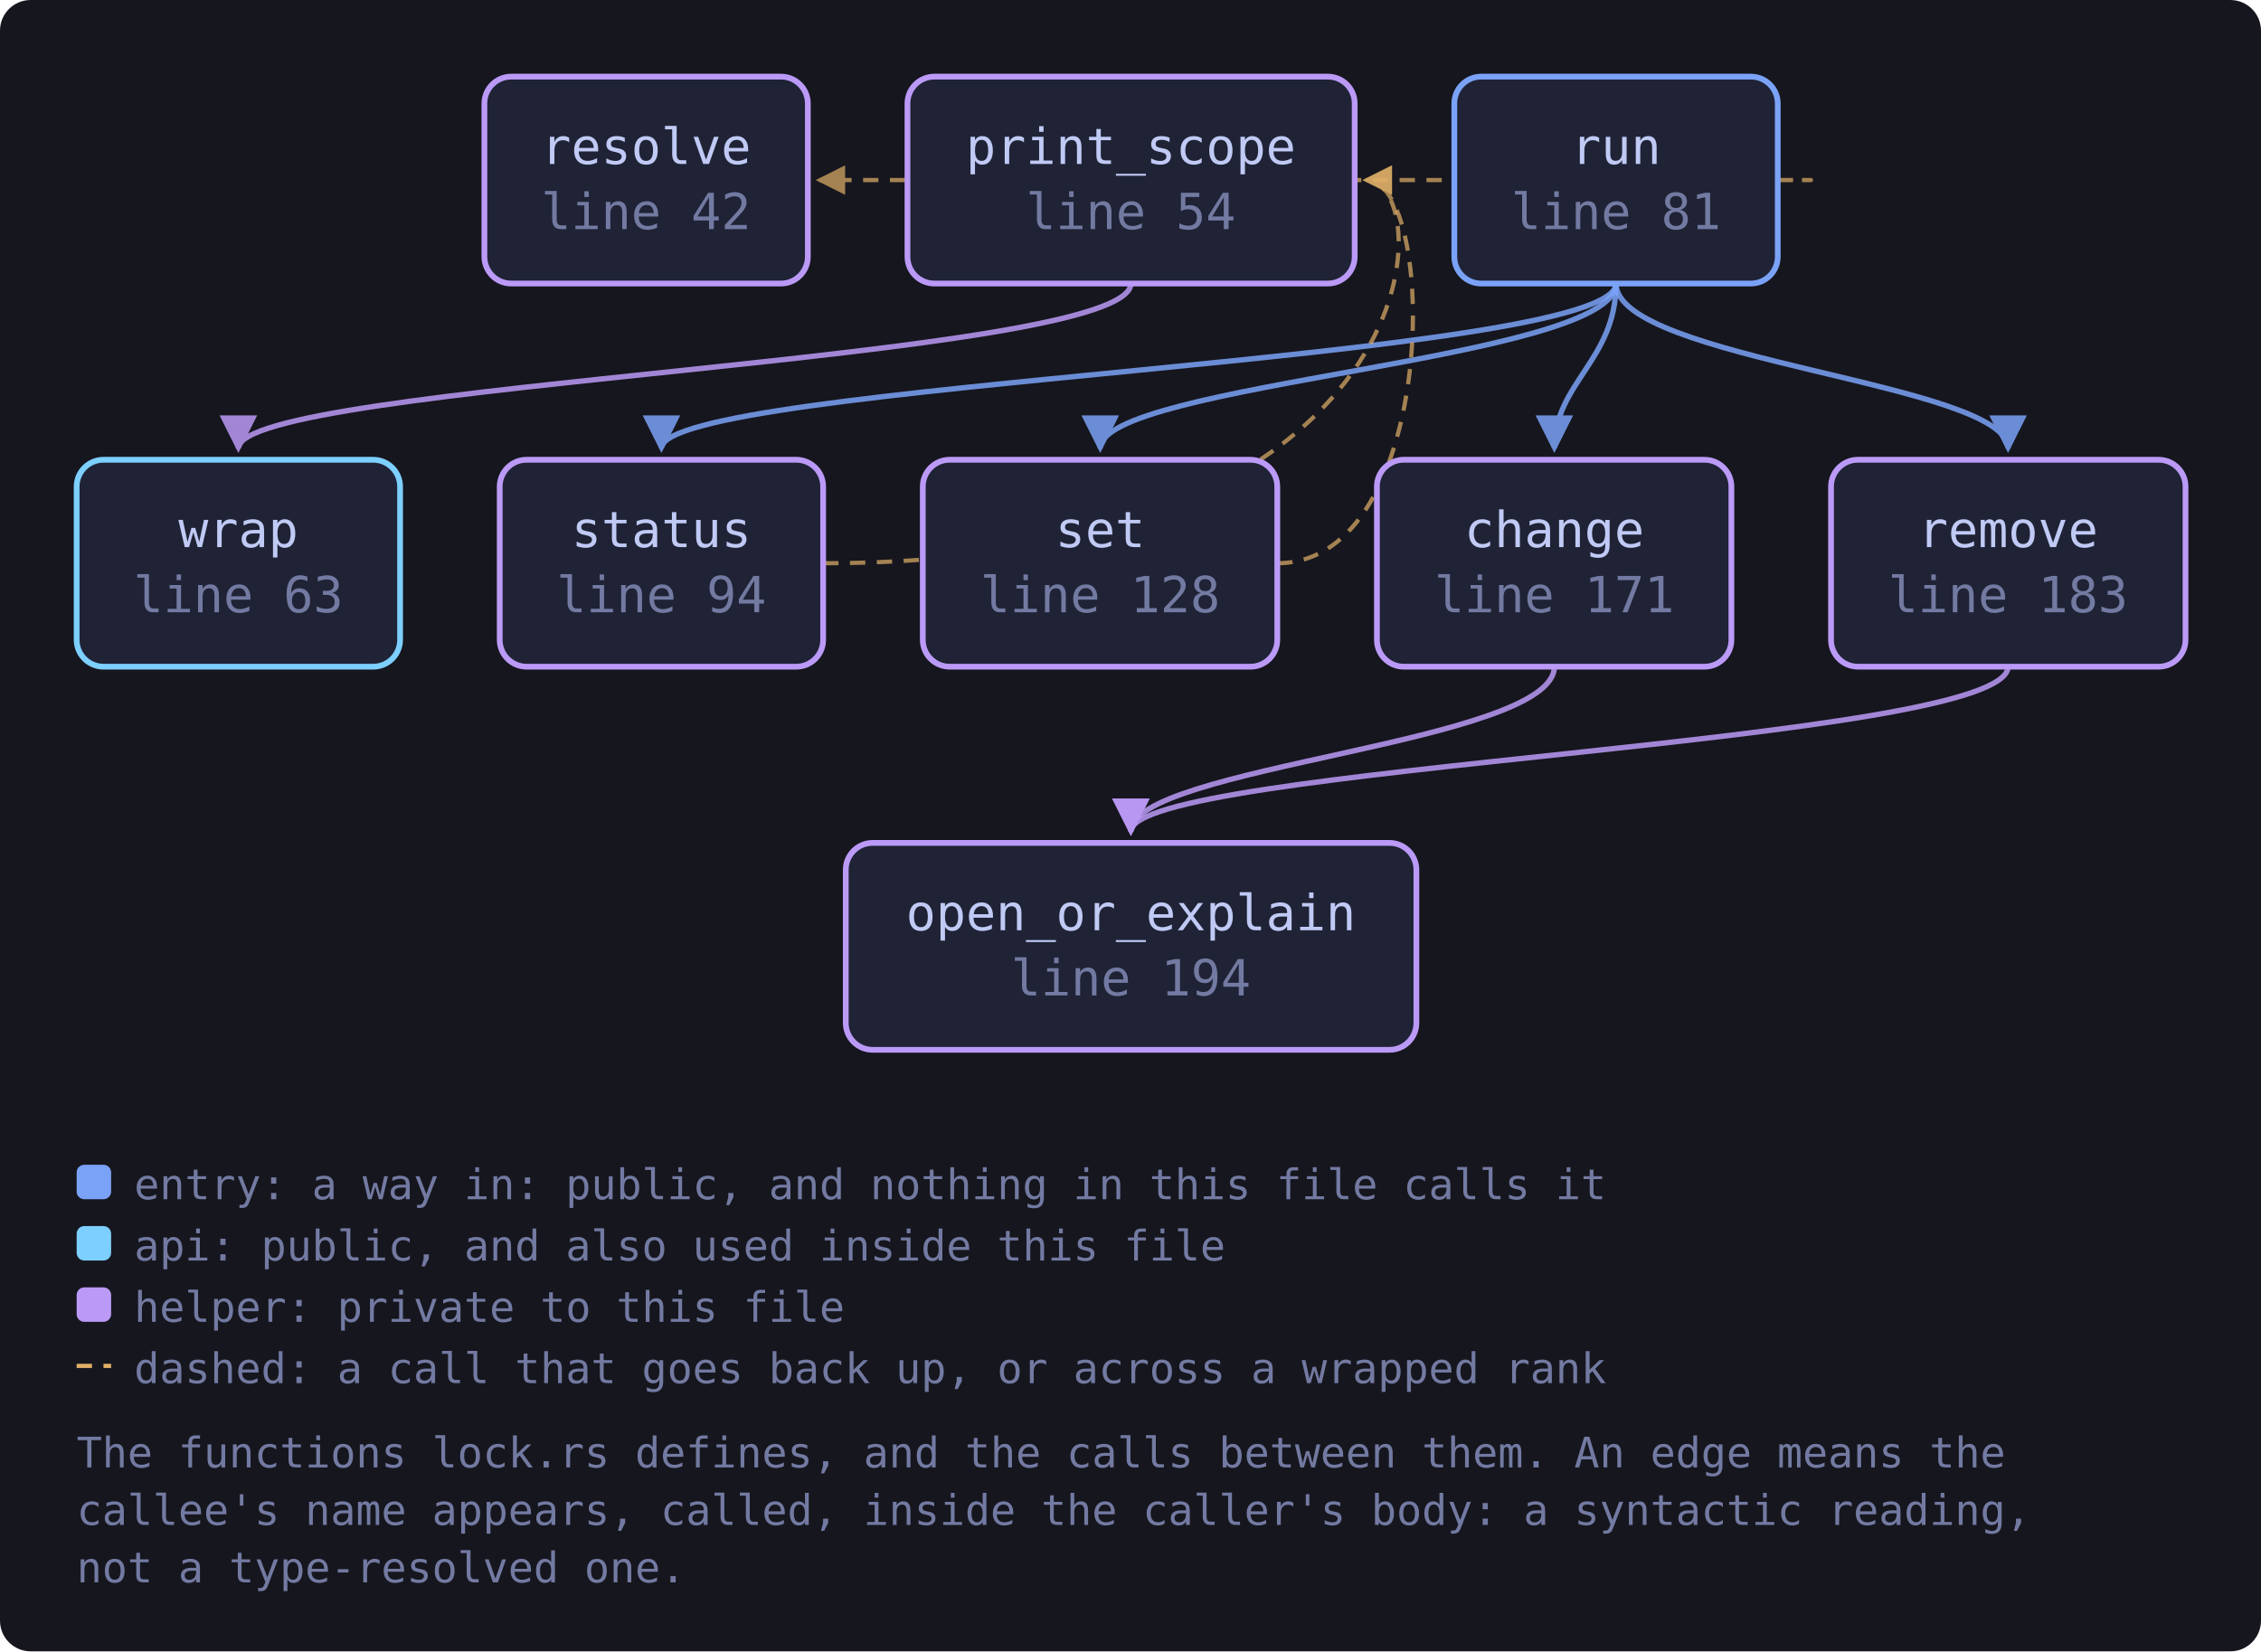
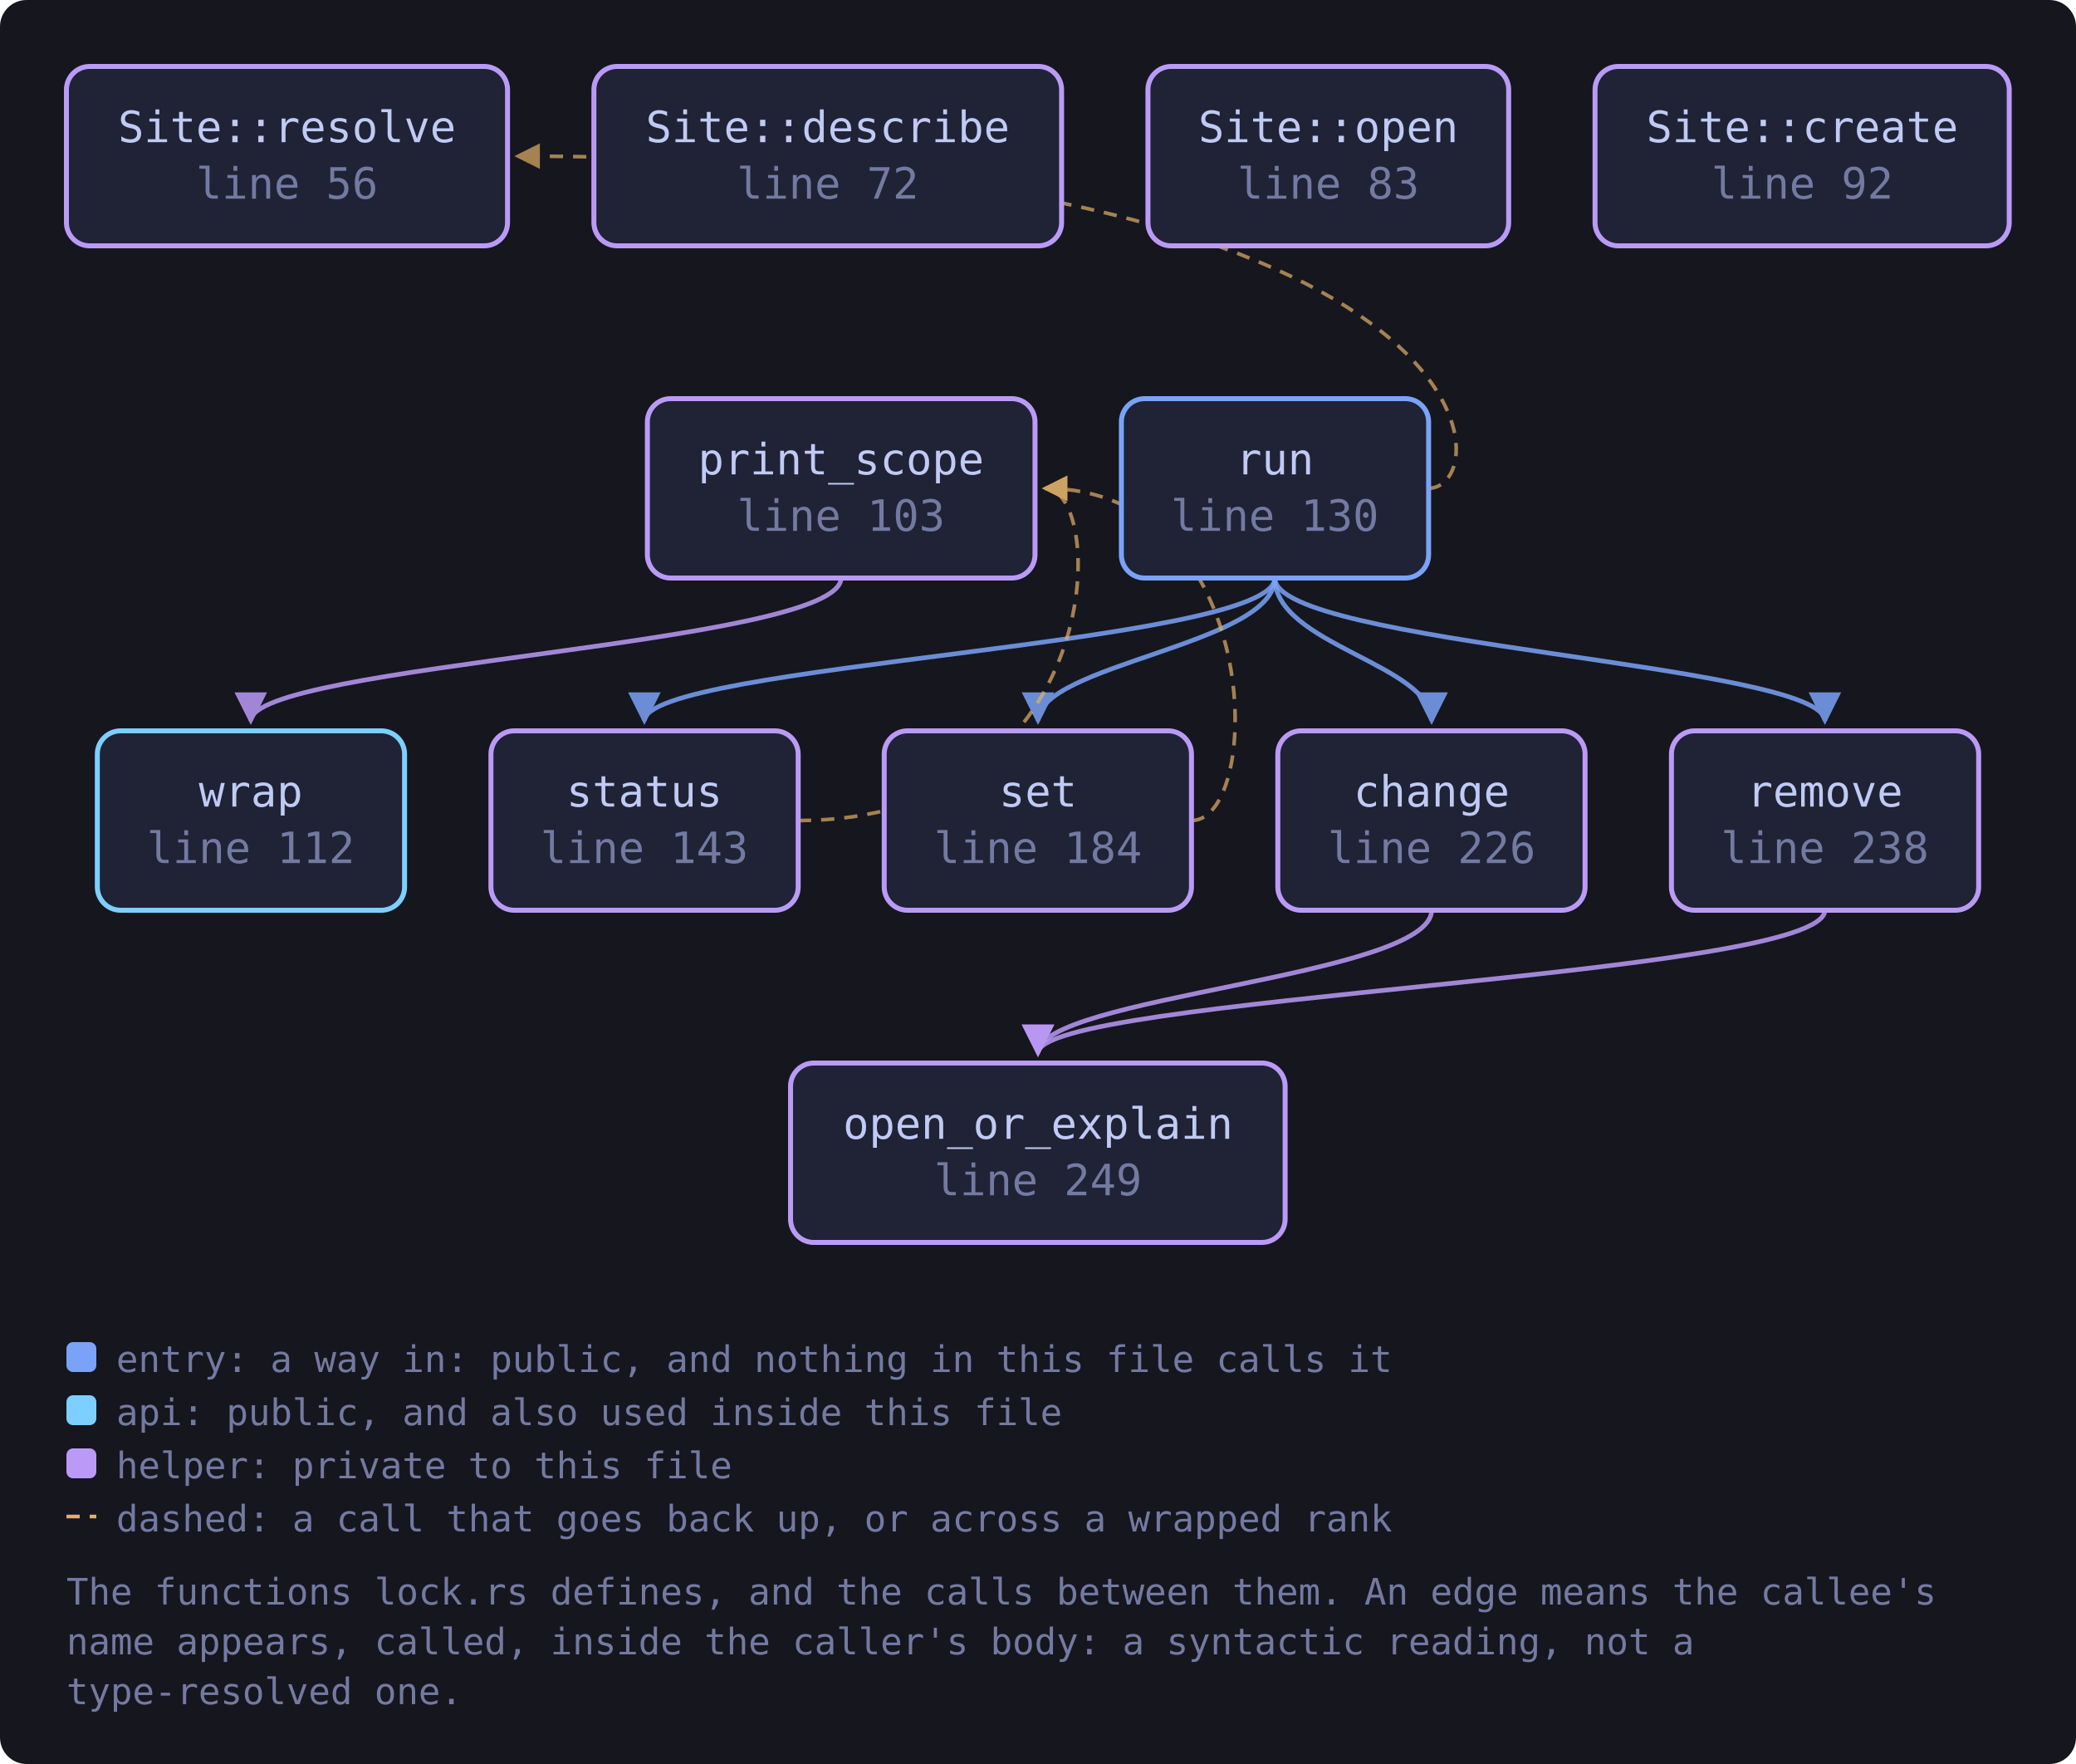
- <svg xmlns="http://www.w3.org/2000/svg" viewBox="0 0 590 431" width="590" height="431" style="max-width:100%;height:auto" role="img" aria-label="flowchart">
+ <svg xmlns="http://www.w3.org/2000/svg" viewBox="0 0 625 531" width="625" height="531" style="max-width:100%;height:auto" role="img" aria-label="flowchart">
  <defs>
    <marker id="a-muted" viewBox="0 0 8 8" refX="7" refY="4" markerWidth="7" markerHeight="7" orient="auto-start-reverse">
      <path d="M0 0 L8 4 L0 8 z" fill="var(--muted, #737aa2)" />
    </marker>
    <marker id="a-warn" viewBox="0 0 8 8" refX="7" refY="4" markerWidth="7" markerHeight="7" orient="auto-start-reverse">
      <path d="M0 0 L8 4 L0 8 z" fill="var(--warn, #e0af68)" />
    </marker>
    <marker id="a-accent" viewBox="0 0 8 8" refX="7" refY="4" markerWidth="7" markerHeight="7" orient="auto-start-reverse">
      <path d="M0 0 L8 4 L0 8 z" fill="var(--accent, #7aa2f7)" />
    </marker>
    <marker id="a-cyan" viewBox="0 0 8 8" refX="7" refY="4" markerWidth="7" markerHeight="7" orient="auto-start-reverse">
      <path d="M0 0 L8 4 L0 8 z" fill="var(--cyan, #7dcfff)" />
    </marker>
    <marker id="a-accent-2" viewBox="0 0 8 8" refX="7" refY="4" markerWidth="7" markerHeight="7" orient="auto-start-reverse">
      <path d="M0 0 L8 4 L0 8 z" fill="var(--accent-2, #bb9af7)" />
    </marker>
  </defs>
-   <rect x="0" y="0" width="590" height="431" fill="var(--bg-inset, #16161e)" rx="8" />
-   <path d="M405.6 174.0 C 405.6 194.0, 295.1 200.0, 295.1 217.0" fill="none" stroke="var(--accent-2, #bb9af7)" stroke-width="1.4" opacity="0.85" marker-end="url(#a-accent-2)" />
-   <path d="M295.1 74.0 C 295.1 94.0, 62.2 100.0, 62.2 117.0" fill="none" stroke="var(--accent-2, #bb9af7)" stroke-width="1.4" opacity="0.85" marker-end="url(#a-accent-2)" />
-   <path d="M524.0 174.0 C 524.0 194.0, 295.1 200.0, 295.1 217.0" fill="none" stroke="var(--accent-2, #bb9af7)" stroke-width="1.4" opacity="0.85" marker-end="url(#a-accent-2)" />
-   <path d="M421.7 74.0 C 421.7 94.0, 405.6 100.0, 405.6 117.0" fill="none" stroke="var(--accent, #7aa2f7)" stroke-width="1.4" opacity="0.85" marker-end="url(#a-accent)" />
-   <path d="M421.7 74.0 C 421.7 94.0, 524.0 100.0, 524.0 117.0" fill="none" stroke="var(--accent, #7aa2f7)" stroke-width="1.4" opacity="0.85" marker-end="url(#a-accent)" />
-   <path d="M463.9 47.0 C 485.9 47.0, 485.9 47.0, 213.8 47.0" fill="none" stroke="var(--warn, #e0af68)" stroke-width="1.1" opacity="0.7" stroke-dasharray="4 3" marker-end="url(#a-warn)" />
-   <path d="M421.7 74.0 C 421.7 94.0, 287.1 100.0, 287.1 117.0" fill="none" stroke="var(--accent, #7aa2f7)" stroke-width="1.4" opacity="0.85" marker-end="url(#a-accent)" />
-   <path d="M421.7 74.0 C 421.7 94.0, 172.6 100.0, 172.6 117.0" fill="none" stroke="var(--accent, #7aa2f7)" stroke-width="1.4" opacity="0.85" marker-end="url(#a-accent)" />
-   <path d="M333.3 147.0 C 375.5 147.0, 375.5 47.0, 356.5 47.0" fill="none" stroke="var(--warn, #e0af68)" stroke-width="1.1" opacity="0.7" stroke-dasharray="4 3" marker-end="url(#a-warn)" />
-   <path d="M214.8 147.0 C 375.5 147.0, 375.5 47.0, 356.5 47.0" fill="none" stroke="var(--warn, #e0af68)" stroke-width="1.1" opacity="0.7" stroke-dasharray="4 3" marker-end="url(#a-warn)" />
-   <a href="https://github.com/tilas01/veilvoice/blob/main/crates/veilvoice-cli/src/lock.rs#L42" target="_blank" rel="noopener noreferrer">
-     <rect x="126.4" y="20.0" width="84.4" height="54.0" rx="7" fill="var(--bg-soft, #1f2335)" stroke="var(--accent-2, #bb9af7)" stroke-width="1.5" />
-     <text x="168.6" y="42.8" font-family="ui-monospace, SFMono-Regular, Menlo, Consolas, monospace" font-size="13" fill="var(--fg, #c0caf5)" text-anchor="middle">resolve</text>
-     <text x="168.6" y="59.8" font-family="ui-monospace, SFMono-Regular, Menlo, Consolas, monospace" font-size="13" fill="var(--muted, #737aa2)" text-anchor="middle">line 42</text>
+   <rect x="0" y="0" width="625" height="531" fill="var(--bg-inset, #16161e)" rx="8" />
+   <path d="M431.0 274.0 C 431.0 294.0, 312.5 300.0, 312.5 317.0" fill="none" stroke="var(--accent-2, #bb9af7)" stroke-width="1.4" opacity="0.85" marker-end="url(#a-accent-2)" />
+   <path d="M253.2 174.0 C 253.2 194.0, 75.5 200.0, 75.5 217.0" fill="none" stroke="var(--accent-2, #bb9af7)" stroke-width="1.4" opacity="0.85" marker-end="url(#a-accent-2)" />
+   <path d="M549.4 274.0 C 549.4 294.0, 312.5 300.0, 312.5 317.0" fill="none" stroke="var(--accent-2, #bb9af7)" stroke-width="1.4" opacity="0.85" marker-end="url(#a-accent-2)" />
+   <path d="M383.8 174.0 C 383.8 194.0, 431.0 200.0, 431.0 217.0" fill="none" stroke="var(--accent, #7aa2f7)" stroke-width="1.4" opacity="0.85" marker-end="url(#a-accent)" />
+   <path d="M383.8 174.0 C 383.8 194.0, 549.4 200.0, 549.4 217.0" fill="none" stroke="var(--accent, #7aa2f7)" stroke-width="1.4" opacity="0.85" marker-end="url(#a-accent)" />
+   <path d="M430.0 147.0 C 452.0 147.0, 452.0 47.0, 155.8 47.0" fill="none" stroke="var(--warn, #e0af68)" stroke-width="1.1" opacity="0.7" stroke-dasharray="4 3" marker-end="url(#a-warn)" />
+   <path d="M383.8 174.0 C 383.8 194.0, 312.5 200.0, 312.5 217.0" fill="none" stroke="var(--accent, #7aa2f7)" stroke-width="1.4" opacity="0.85" marker-end="url(#a-accent)" />
+   <path d="M383.8 174.0 C 383.8 194.0, 194.0 200.0, 194.0 217.0" fill="none" stroke="var(--accent, #7aa2f7)" stroke-width="1.4" opacity="0.85" marker-end="url(#a-accent)" />
+   <path d="M358.7 247.0 C 380.7 247.0, 380.7 147.0, 314.6 147.0" fill="none" stroke="var(--warn, #e0af68)" stroke-width="1.1" opacity="0.7" stroke-dasharray="4 3" marker-end="url(#a-warn)" />
+   <path d="M240.2 247.0 C 333.6 247.0, 333.6 147.0, 314.6 147.0" fill="none" stroke="var(--warn, #e0af68)" stroke-width="1.1" opacity="0.7" stroke-dasharray="4 3" marker-end="url(#a-warn)" />
+   <a href="https://github.com/tilas01/veilvoice/blob/main/crates/veilvoice-cli/src/lock.rs#L56" target="_blank" rel="noopener noreferrer">
+     <rect x="20.0" y="20.0" width="132.8" height="54.0" rx="7" fill="var(--bg-soft, #1f2335)" stroke="var(--accent-2, #bb9af7)" stroke-width="1.5" />
+     <text x="86.4" y="42.8" font-family="ui-monospace, SFMono-Regular, Menlo, Consolas, monospace" font-size="13" fill="var(--fg, #c0caf5)" text-anchor="middle">Site::resolve</text>
+     <text x="86.4" y="59.8" font-family="ui-monospace, SFMono-Regular, Menlo, Consolas, monospace" font-size="13" fill="var(--muted, #737aa2)" text-anchor="middle">line 56</text>
  </a>
-   <a href="https://github.com/tilas01/veilvoice/blob/main/crates/veilvoice-cli/src/lock.rs#L54" target="_blank" rel="noopener noreferrer">
-     <rect x="236.8" y="20.0" width="116.7" height="54.0" rx="7" fill="var(--bg-soft, #1f2335)" stroke="var(--accent-2, #bb9af7)" stroke-width="1.5" />
-     <text x="295.1" y="42.8" font-family="ui-monospace, SFMono-Regular, Menlo, Consolas, monospace" font-size="13" fill="var(--fg, #c0caf5)" text-anchor="middle">print_scope</text>
-     <text x="295.1" y="59.8" font-family="ui-monospace, SFMono-Regular, Menlo, Consolas, monospace" font-size="13" fill="var(--muted, #737aa2)" text-anchor="middle">line 54</text>
+   <a href="https://github.com/tilas01/veilvoice/blob/main/crates/veilvoice-cli/src/lock.rs#L72" target="_blank" rel="noopener noreferrer">
+     <rect x="178.8" y="20.0" width="140.8" height="54.0" rx="7" fill="var(--bg-soft, #1f2335)" stroke="var(--accent-2, #bb9af7)" stroke-width="1.5" />
+     <text x="249.2" y="42.8" font-family="ui-monospace, SFMono-Regular, Menlo, Consolas, monospace" font-size="13" fill="var(--fg, #c0caf5)" text-anchor="middle">Site::describe</text>
+     <text x="249.2" y="59.8" font-family="ui-monospace, SFMono-Regular, Menlo, Consolas, monospace" font-size="13" fill="var(--muted, #737aa2)" text-anchor="middle">line 72</text>
  </a>
-   <a href="https://github.com/tilas01/veilvoice/blob/main/crates/veilvoice-cli/src/lock.rs#L63" target="_blank" rel="noopener noreferrer">
-     <rect x="20.0" y="120.0" width="84.4" height="54.0" rx="7" fill="var(--bg-soft, #1f2335)" stroke="var(--cyan, #7dcfff)" stroke-width="1.5" />
-     <text x="62.2" y="142.8" font-family="ui-monospace, SFMono-Regular, Menlo, Consolas, monospace" font-size="13" fill="var(--fg, #c0caf5)" text-anchor="middle">wrap</text>
-     <text x="62.2" y="159.8" font-family="ui-monospace, SFMono-Regular, Menlo, Consolas, monospace" font-size="13" fill="var(--muted, #737aa2)" text-anchor="middle">line 63</text>
+   <a href="https://github.com/tilas01/veilvoice/blob/main/crates/veilvoice-cli/src/lock.rs#L83" target="_blank" rel="noopener noreferrer">
+     <rect x="345.6" y="20.0" width="108.6" height="54.0" rx="7" fill="var(--bg-soft, #1f2335)" stroke="var(--accent-2, #bb9af7)" stroke-width="1.5" />
+     <text x="399.9" y="42.8" font-family="ui-monospace, SFMono-Regular, Menlo, Consolas, monospace" font-size="13" fill="var(--fg, #c0caf5)" text-anchor="middle">Site::open</text>
+     <text x="399.9" y="59.8" font-family="ui-monospace, SFMono-Regular, Menlo, Consolas, monospace" font-size="13" fill="var(--muted, #737aa2)" text-anchor="middle">line 83</text>
  </a>
-   <a href="https://github.com/tilas01/veilvoice/blob/main/crates/veilvoice-cli/src/lock.rs#L81" target="_blank" rel="noopener noreferrer">
-     <rect x="379.5" y="20.0" width="84.4" height="54.0" rx="7" fill="var(--bg-soft, #1f2335)" stroke="var(--accent, #7aa2f7)" stroke-width="1.5" />
-     <text x="421.7" y="42.8" font-family="ui-monospace, SFMono-Regular, Menlo, Consolas, monospace" font-size="13" fill="var(--fg, #c0caf5)" text-anchor="middle">run</text>
-     <text x="421.7" y="59.8" font-family="ui-monospace, SFMono-Regular, Menlo, Consolas, monospace" font-size="13" fill="var(--muted, #737aa2)" text-anchor="middle">line 81</text>
+   <a href="https://github.com/tilas01/veilvoice/blob/main/crates/veilvoice-cli/src/lock.rs#L92" target="_blank" rel="noopener noreferrer">
+     <rect x="480.2" y="20.0" width="124.7" height="54.0" rx="7" fill="var(--bg-soft, #1f2335)" stroke="var(--accent-2, #bb9af7)" stroke-width="1.5" />
+     <text x="542.6" y="42.8" font-family="ui-monospace, SFMono-Regular, Menlo, Consolas, monospace" font-size="13" fill="var(--fg, #c0caf5)" text-anchor="middle">Site::create</text>
+     <text x="542.6" y="59.8" font-family="ui-monospace, SFMono-Regular, Menlo, Consolas, monospace" font-size="13" fill="var(--muted, #737aa2)" text-anchor="middle">line 92</text>
  </a>
-   <a href="https://github.com/tilas01/veilvoice/blob/main/crates/veilvoice-cli/src/lock.rs#L94" target="_blank" rel="noopener noreferrer">
-     <rect x="130.4" y="120.0" width="84.4" height="54.0" rx="7" fill="var(--bg-soft, #1f2335)" stroke="var(--accent-2, #bb9af7)" stroke-width="1.5" />
-     <text x="172.6" y="142.8" font-family="ui-monospace, SFMono-Regular, Menlo, Consolas, monospace" font-size="13" fill="var(--fg, #c0caf5)" text-anchor="middle">status</text>
-     <text x="172.6" y="159.8" font-family="ui-monospace, SFMono-Regular, Menlo, Consolas, monospace" font-size="13" fill="var(--muted, #737aa2)" text-anchor="middle">line 94</text>
+   <a href="https://github.com/tilas01/veilvoice/blob/main/crates/veilvoice-cli/src/lock.rs#L103" target="_blank" rel="noopener noreferrer">
+     <rect x="194.9" y="120.0" width="116.7" height="54.0" rx="7" fill="var(--bg-soft, #1f2335)" stroke="var(--accent-2, #bb9af7)" stroke-width="1.5" />
+     <text x="253.2" y="142.8" font-family="ui-monospace, SFMono-Regular, Menlo, Consolas, monospace" font-size="13" fill="var(--fg, #c0caf5)" text-anchor="middle">print_scope</text>
+     <text x="253.2" y="159.8" font-family="ui-monospace, SFMono-Regular, Menlo, Consolas, monospace" font-size="13" fill="var(--muted, #737aa2)" text-anchor="middle">line 103</text>
  </a>
-   <a href="https://github.com/tilas01/veilvoice/blob/main/crates/veilvoice-cli/src/lock.rs#L128" target="_blank" rel="noopener noreferrer">
-     <rect x="240.8" y="120.0" width="92.5" height="54.0" rx="7" fill="var(--bg-soft, #1f2335)" stroke="var(--accent-2, #bb9af7)" stroke-width="1.5" />
-     <text x="287.1" y="142.8" font-family="ui-monospace, SFMono-Regular, Menlo, Consolas, monospace" font-size="13" fill="var(--fg, #c0caf5)" text-anchor="middle">set</text>
-     <text x="287.1" y="159.8" font-family="ui-monospace, SFMono-Regular, Menlo, Consolas, monospace" font-size="13" fill="var(--muted, #737aa2)" text-anchor="middle">line 128</text>
+   <a href="https://github.com/tilas01/veilvoice/blob/main/crates/veilvoice-cli/src/lock.rs#L112" target="_blank" rel="noopener noreferrer">
+     <rect x="29.3" y="220.0" width="92.5" height="54.0" rx="7" fill="var(--bg-soft, #1f2335)" stroke="var(--cyan, #7dcfff)" stroke-width="1.5" />
+     <text x="75.5" y="242.8" font-family="ui-monospace, SFMono-Regular, Menlo, Consolas, monospace" font-size="13" fill="var(--fg, #c0caf5)" text-anchor="middle">wrap</text>
+     <text x="75.5" y="259.8" font-family="ui-monospace, SFMono-Regular, Menlo, Consolas, monospace" font-size="13" fill="var(--muted, #737aa2)" text-anchor="middle">line 112</text>
  </a>
-   <a href="https://github.com/tilas01/veilvoice/blob/main/crates/veilvoice-cli/src/lock.rs#L171" target="_blank" rel="noopener noreferrer">
-     <rect x="359.3" y="120.0" width="92.5" height="54.0" rx="7" fill="var(--bg-soft, #1f2335)" stroke="var(--accent-2, #bb9af7)" stroke-width="1.5" />
-     <text x="405.6" y="142.8" font-family="ui-monospace, SFMono-Regular, Menlo, Consolas, monospace" font-size="13" fill="var(--fg, #c0caf5)" text-anchor="middle">change</text>
-     <text x="405.6" y="159.8" font-family="ui-monospace, SFMono-Regular, Menlo, Consolas, monospace" font-size="13" fill="var(--muted, #737aa2)" text-anchor="middle">line 171</text>
+   <a href="https://github.com/tilas01/veilvoice/blob/main/crates/veilvoice-cli/src/lock.rs#L130" target="_blank" rel="noopener noreferrer">
+     <rect x="337.6" y="120.0" width="92.5" height="54.0" rx="7" fill="var(--bg-soft, #1f2335)" stroke="var(--accent, #7aa2f7)" stroke-width="1.5" />
+     <text x="383.8" y="142.8" font-family="ui-monospace, SFMono-Regular, Menlo, Consolas, monospace" font-size="13" fill="var(--fg, #c0caf5)" text-anchor="middle">run</text>
+     <text x="383.8" y="159.8" font-family="ui-monospace, SFMono-Regular, Menlo, Consolas, monospace" font-size="13" fill="var(--muted, #737aa2)" text-anchor="middle">line 130</text>
  </a>
-   <a href="https://github.com/tilas01/veilvoice/blob/main/crates/veilvoice-cli/src/lock.rs#L183" target="_blank" rel="noopener noreferrer">
-     <rect x="477.8" y="120.0" width="92.5" height="54.0" rx="7" fill="var(--bg-soft, #1f2335)" stroke="var(--accent-2, #bb9af7)" stroke-width="1.5" />
-     <text x="524.0" y="142.8" font-family="ui-monospace, SFMono-Regular, Menlo, Consolas, monospace" font-size="13" fill="var(--fg, #c0caf5)" text-anchor="middle">remove</text>
-     <text x="524.0" y="159.8" font-family="ui-monospace, SFMono-Regular, Menlo, Consolas, monospace" font-size="13" fill="var(--muted, #737aa2)" text-anchor="middle">line 183</text>
+   <a href="https://github.com/tilas01/veilvoice/blob/main/crates/veilvoice-cli/src/lock.rs#L143" target="_blank" rel="noopener noreferrer">
+     <rect x="147.8" y="220.0" width="92.5" height="54.0" rx="7" fill="var(--bg-soft, #1f2335)" stroke="var(--accent-2, #bb9af7)" stroke-width="1.5" />
+     <text x="194.0" y="242.8" font-family="ui-monospace, SFMono-Regular, Menlo, Consolas, monospace" font-size="13" fill="var(--fg, #c0caf5)" text-anchor="middle">status</text>
+     <text x="194.0" y="259.8" font-family="ui-monospace, SFMono-Regular, Menlo, Consolas, monospace" font-size="13" fill="var(--muted, #737aa2)" text-anchor="middle">line 143</text>
  </a>
-   <a href="https://github.com/tilas01/veilvoice/blob/main/crates/veilvoice-cli/src/lock.rs#L194" target="_blank" rel="noopener noreferrer">
-     <rect x="220.7" y="220.0" width="148.9" height="54.0" rx="7" fill="var(--bg-soft, #1f2335)" stroke="var(--accent-2, #bb9af7)" stroke-width="1.5" />
-     <text x="295.1" y="242.8" font-family="ui-monospace, SFMono-Regular, Menlo, Consolas, monospace" font-size="13" fill="var(--fg, #c0caf5)" text-anchor="middle">open_or_explain</text>
-     <text x="295.1" y="259.8" font-family="ui-monospace, SFMono-Regular, Menlo, Consolas, monospace" font-size="13" fill="var(--muted, #737aa2)" text-anchor="middle">line 194</text>
+   <a href="https://github.com/tilas01/veilvoice/blob/main/crates/veilvoice-cli/src/lock.rs#L184" target="_blank" rel="noopener noreferrer">
+     <rect x="266.2" y="220.0" width="92.5" height="54.0" rx="7" fill="var(--bg-soft, #1f2335)" stroke="var(--accent-2, #bb9af7)" stroke-width="1.5" />
+     <text x="312.5" y="242.8" font-family="ui-monospace, SFMono-Regular, Menlo, Consolas, monospace" font-size="13" fill="var(--fg, #c0caf5)" text-anchor="middle">set</text>
+     <text x="312.5" y="259.8" font-family="ui-monospace, SFMono-Regular, Menlo, Consolas, monospace" font-size="13" fill="var(--muted, #737aa2)" text-anchor="middle">line 184</text>
  </a>
-   <rect x="20.0" y="304.0" width="9" height="9" rx="2" fill="var(--accent, #7aa2f7)" />
-   <text x="35.0" y="313.0" font-family="ui-monospace, SFMono-Regular, Menlo, Consolas, monospace" font-size="11" fill="var(--muted, #737aa2)">entry: a way in: public, and nothing in this file calls it</text>
-   <rect x="20.0" y="320.0" width="9" height="9" rx="2" fill="var(--cyan, #7dcfff)" />
-   <text x="35.0" y="329.0" font-family="ui-monospace, SFMono-Regular, Menlo, Consolas, monospace" font-size="11" fill="var(--muted, #737aa2)">api: public, and also used inside this file</text>
-   <rect x="20.0" y="336.0" width="9" height="9" rx="2" fill="var(--accent-2, #bb9af7)" />
-   <text x="35.0" y="345.0" font-family="ui-monospace, SFMono-Regular, Menlo, Consolas, monospace" font-size="11" fill="var(--muted, #737aa2)">helper: private to this file</text>
-   <path d="M20.0 356.5 L29.0 356.5" stroke="var(--warn, #e0af68)" stroke-width="1.1" stroke-dasharray="4 3" />
-   <text x="35.0" y="361.0" font-family="ui-monospace, SFMono-Regular, Menlo, Consolas, monospace" font-size="11" fill="var(--muted, #737aa2)">dashed: a call that goes back up, or across a wrapped rank</text>
-   <text x="20.0" y="383.0" font-family="ui-monospace, SFMono-Regular, Menlo, Consolas, monospace" font-size="11" fill="var(--muted, #737aa2)">The functions lock.rs defines, and the calls between them. An edge means the</text>
-   <text x="20.0" y="398.0" font-family="ui-monospace, SFMono-Regular, Menlo, Consolas, monospace" font-size="11" fill="var(--muted, #737aa2)">callee's name appears, called, inside the caller's body: a syntactic reading,</text>
-   <text x="20.0" y="413.0" font-family="ui-monospace, SFMono-Regular, Menlo, Consolas, monospace" font-size="11" fill="var(--muted, #737aa2)">not a type-resolved one.</text>
+   <a href="https://github.com/tilas01/veilvoice/blob/main/crates/veilvoice-cli/src/lock.rs#L226" target="_blank" rel="noopener noreferrer">
+     <rect x="384.7" y="220.0" width="92.5" height="54.0" rx="7" fill="var(--bg-soft, #1f2335)" stroke="var(--accent-2, #bb9af7)" stroke-width="1.5" />
+     <text x="431.0" y="242.8" font-family="ui-monospace, SFMono-Regular, Menlo, Consolas, monospace" font-size="13" fill="var(--fg, #c0caf5)" text-anchor="middle">change</text>
+     <text x="431.0" y="259.8" font-family="ui-monospace, SFMono-Regular, Menlo, Consolas, monospace" font-size="13" fill="var(--muted, #737aa2)" text-anchor="middle">line 226</text>
+   </a>
+   <a href="https://github.com/tilas01/veilvoice/blob/main/crates/veilvoice-cli/src/lock.rs#L238" target="_blank" rel="noopener noreferrer">
+     <rect x="503.2" y="220.0" width="92.5" height="54.0" rx="7" fill="var(--bg-soft, #1f2335)" stroke="var(--accent-2, #bb9af7)" stroke-width="1.5" />
+     <text x="549.4" y="242.8" font-family="ui-monospace, SFMono-Regular, Menlo, Consolas, monospace" font-size="13" fill="var(--fg, #c0caf5)" text-anchor="middle">remove</text>
+     <text x="549.4" y="259.8" font-family="ui-monospace, SFMono-Regular, Menlo, Consolas, monospace" font-size="13" fill="var(--muted, #737aa2)" text-anchor="middle">line 238</text>
+   </a>
+   <a href="https://github.com/tilas01/veilvoice/blob/main/crates/veilvoice-cli/src/lock.rs#L249" target="_blank" rel="noopener noreferrer">
+     <rect x="238.0" y="320.0" width="148.9" height="54.0" rx="7" fill="var(--bg-soft, #1f2335)" stroke="var(--accent-2, #bb9af7)" stroke-width="1.5" />
+     <text x="312.5" y="342.8" font-family="ui-monospace, SFMono-Regular, Menlo, Consolas, monospace" font-size="13" fill="var(--fg, #c0caf5)" text-anchor="middle">open_or_explain</text>
+     <text x="312.5" y="359.8" font-family="ui-monospace, SFMono-Regular, Menlo, Consolas, monospace" font-size="13" fill="var(--muted, #737aa2)" text-anchor="middle">line 249</text>
+   </a>
+   <rect x="20.0" y="404.0" width="9" height="9" rx="2" fill="var(--accent, #7aa2f7)" />
+   <text x="35.0" y="413.0" font-family="ui-monospace, SFMono-Regular, Menlo, Consolas, monospace" font-size="11" fill="var(--muted, #737aa2)">entry: a way in: public, and nothing in this file calls it</text>
+   <rect x="20.0" y="420.0" width="9" height="9" rx="2" fill="var(--cyan, #7dcfff)" />
+   <text x="35.0" y="429.0" font-family="ui-monospace, SFMono-Regular, Menlo, Consolas, monospace" font-size="11" fill="var(--muted, #737aa2)">api: public, and also used inside this file</text>
+   <rect x="20.0" y="436.0" width="9" height="9" rx="2" fill="var(--accent-2, #bb9af7)" />
+   <text x="35.0" y="445.0" font-family="ui-monospace, SFMono-Regular, Menlo, Consolas, monospace" font-size="11" fill="var(--muted, #737aa2)">helper: private to this file</text>
+   <path d="M20.0 456.5 L29.0 456.5" stroke="var(--warn, #e0af68)" stroke-width="1.1" stroke-dasharray="4 3" />
+   <text x="35.0" y="461.0" font-family="ui-monospace, SFMono-Regular, Menlo, Consolas, monospace" font-size="11" fill="var(--muted, #737aa2)">dashed: a call that goes back up, or across a wrapped rank</text>
+   <text x="20.0" y="483.0" font-family="ui-monospace, SFMono-Regular, Menlo, Consolas, monospace" font-size="11" fill="var(--muted, #737aa2)">The functions lock.rs defines, and the calls between them. An edge means the callee's</text>
+   <text x="20.0" y="498.0" font-family="ui-monospace, SFMono-Regular, Menlo, Consolas, monospace" font-size="11" fill="var(--muted, #737aa2)">name appears, called, inside the caller's body: a syntactic reading, not a</text>
+   <text x="20.0" y="513.0" font-family="ui-monospace, SFMono-Regular, Menlo, Consolas, monospace" font-size="11" fill="var(--muted, #737aa2)">type-resolved one.</text>
</svg>
